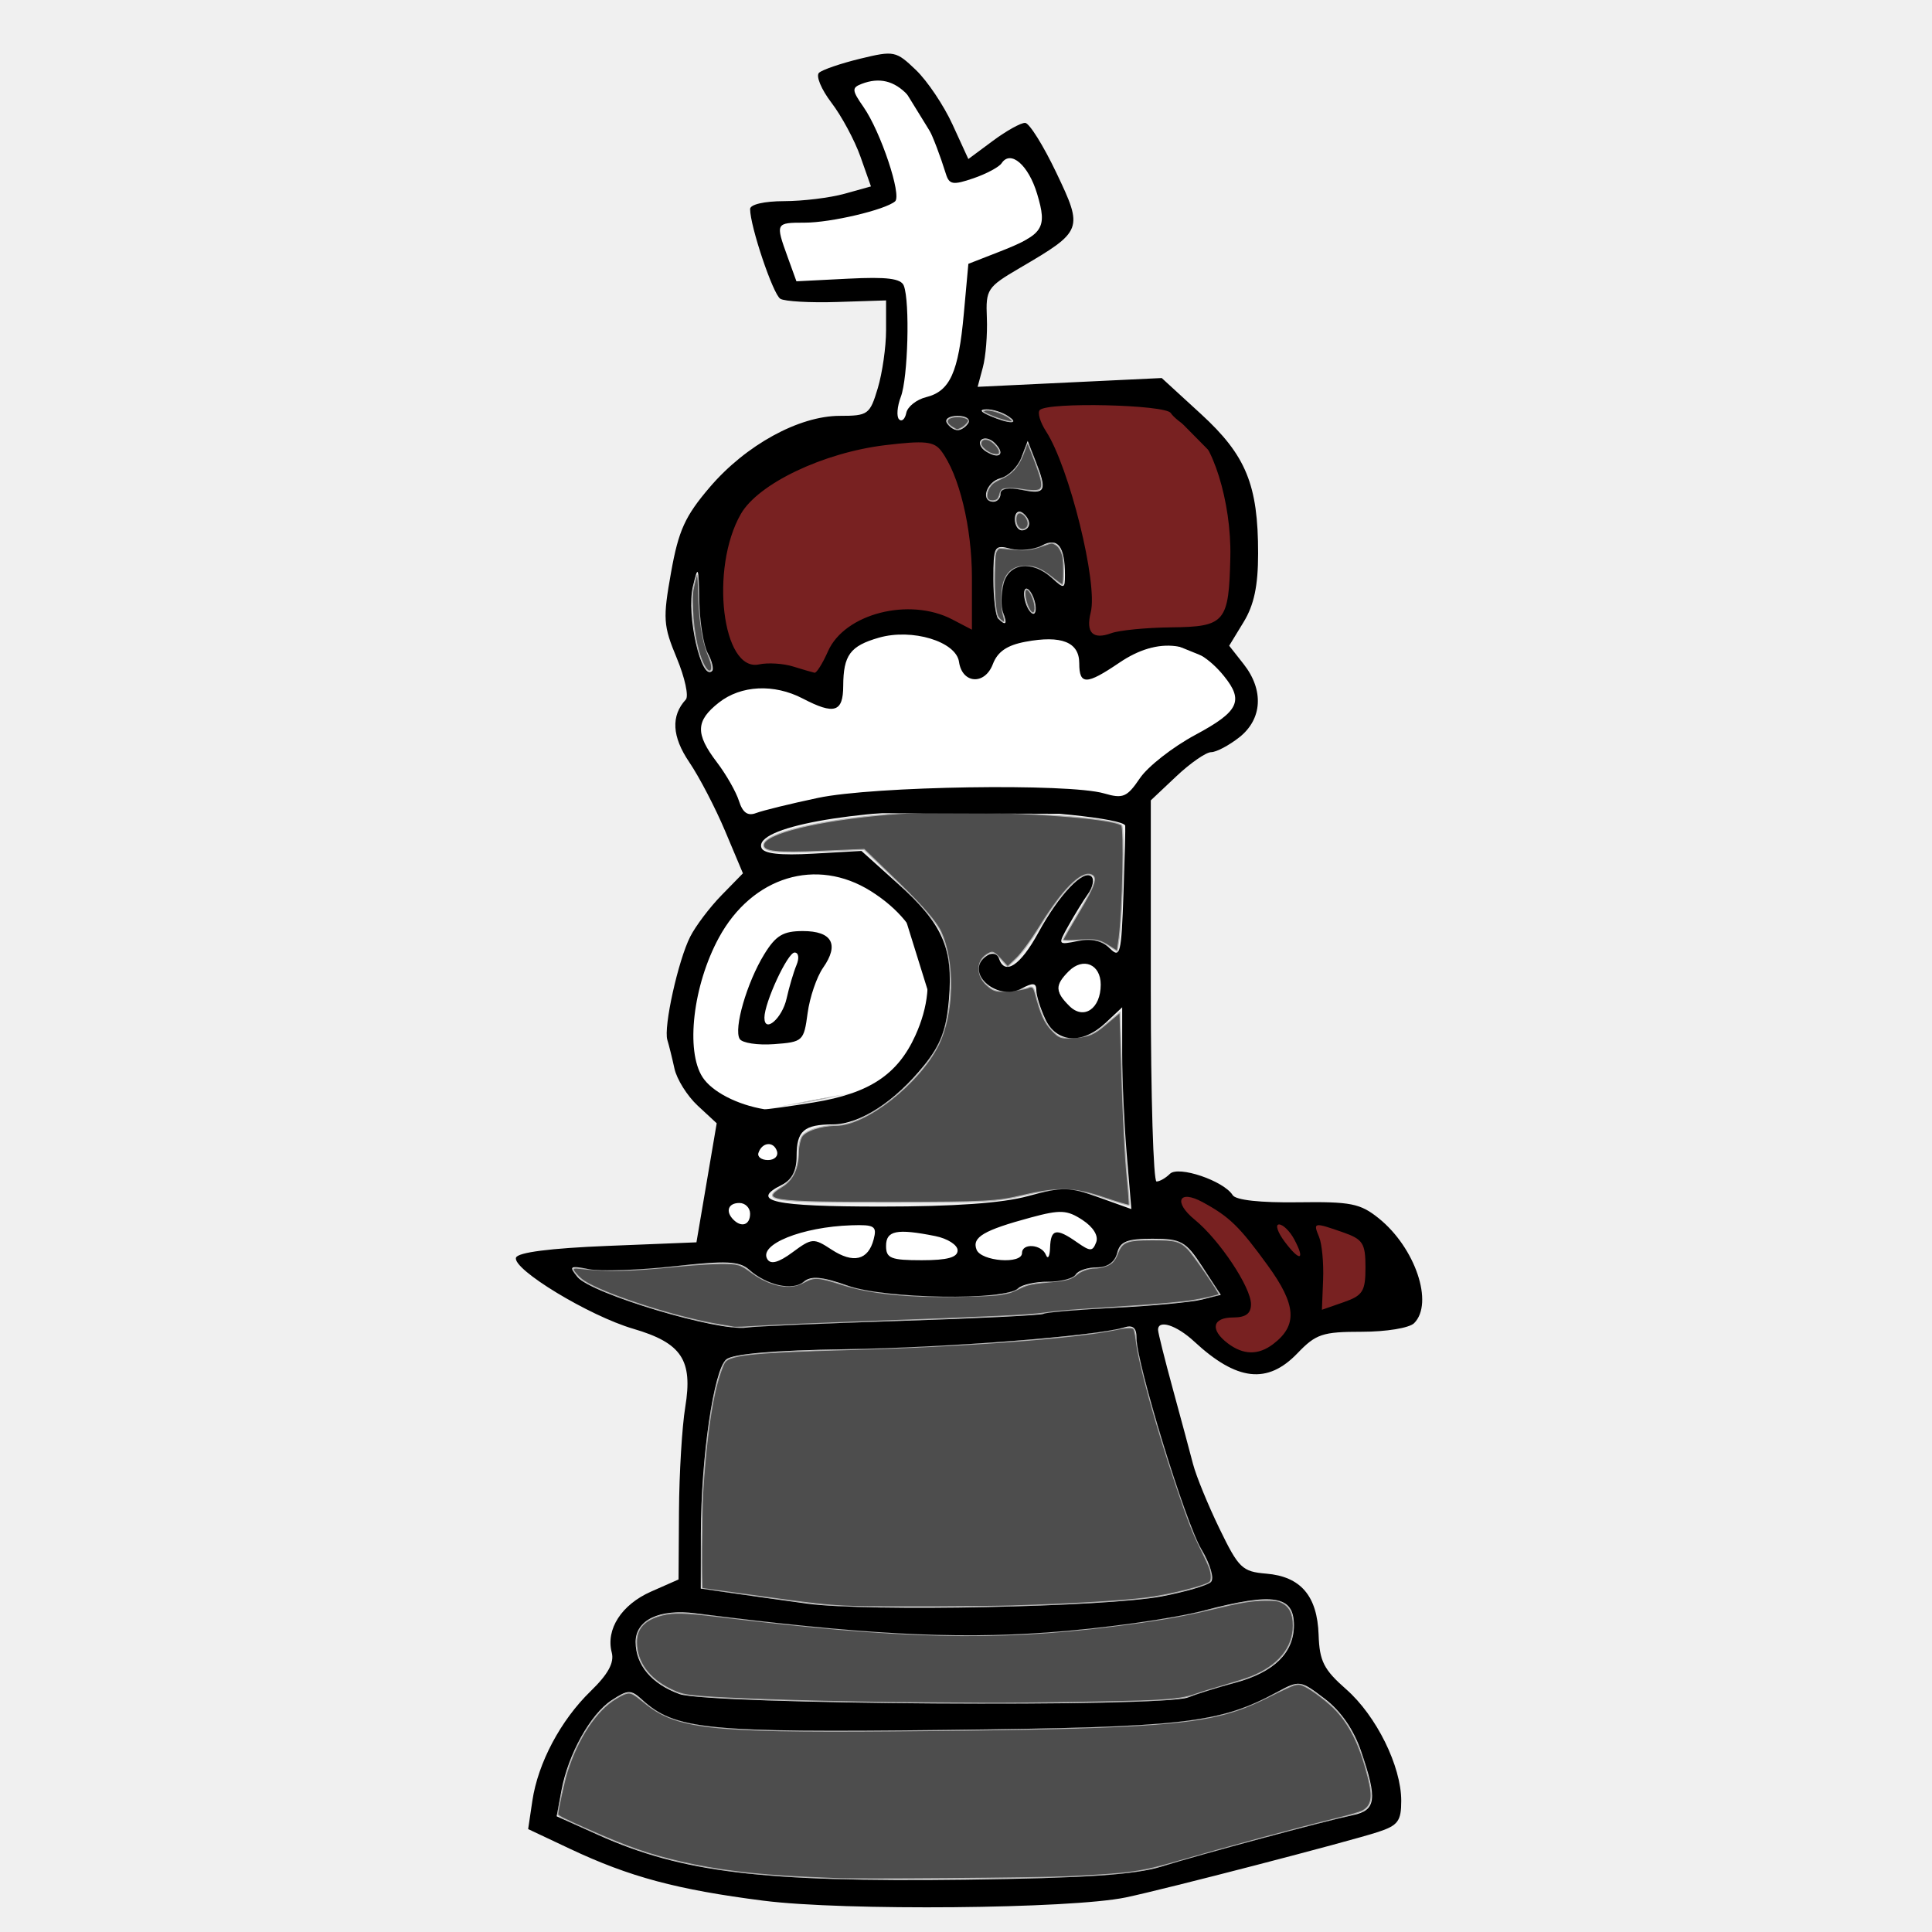
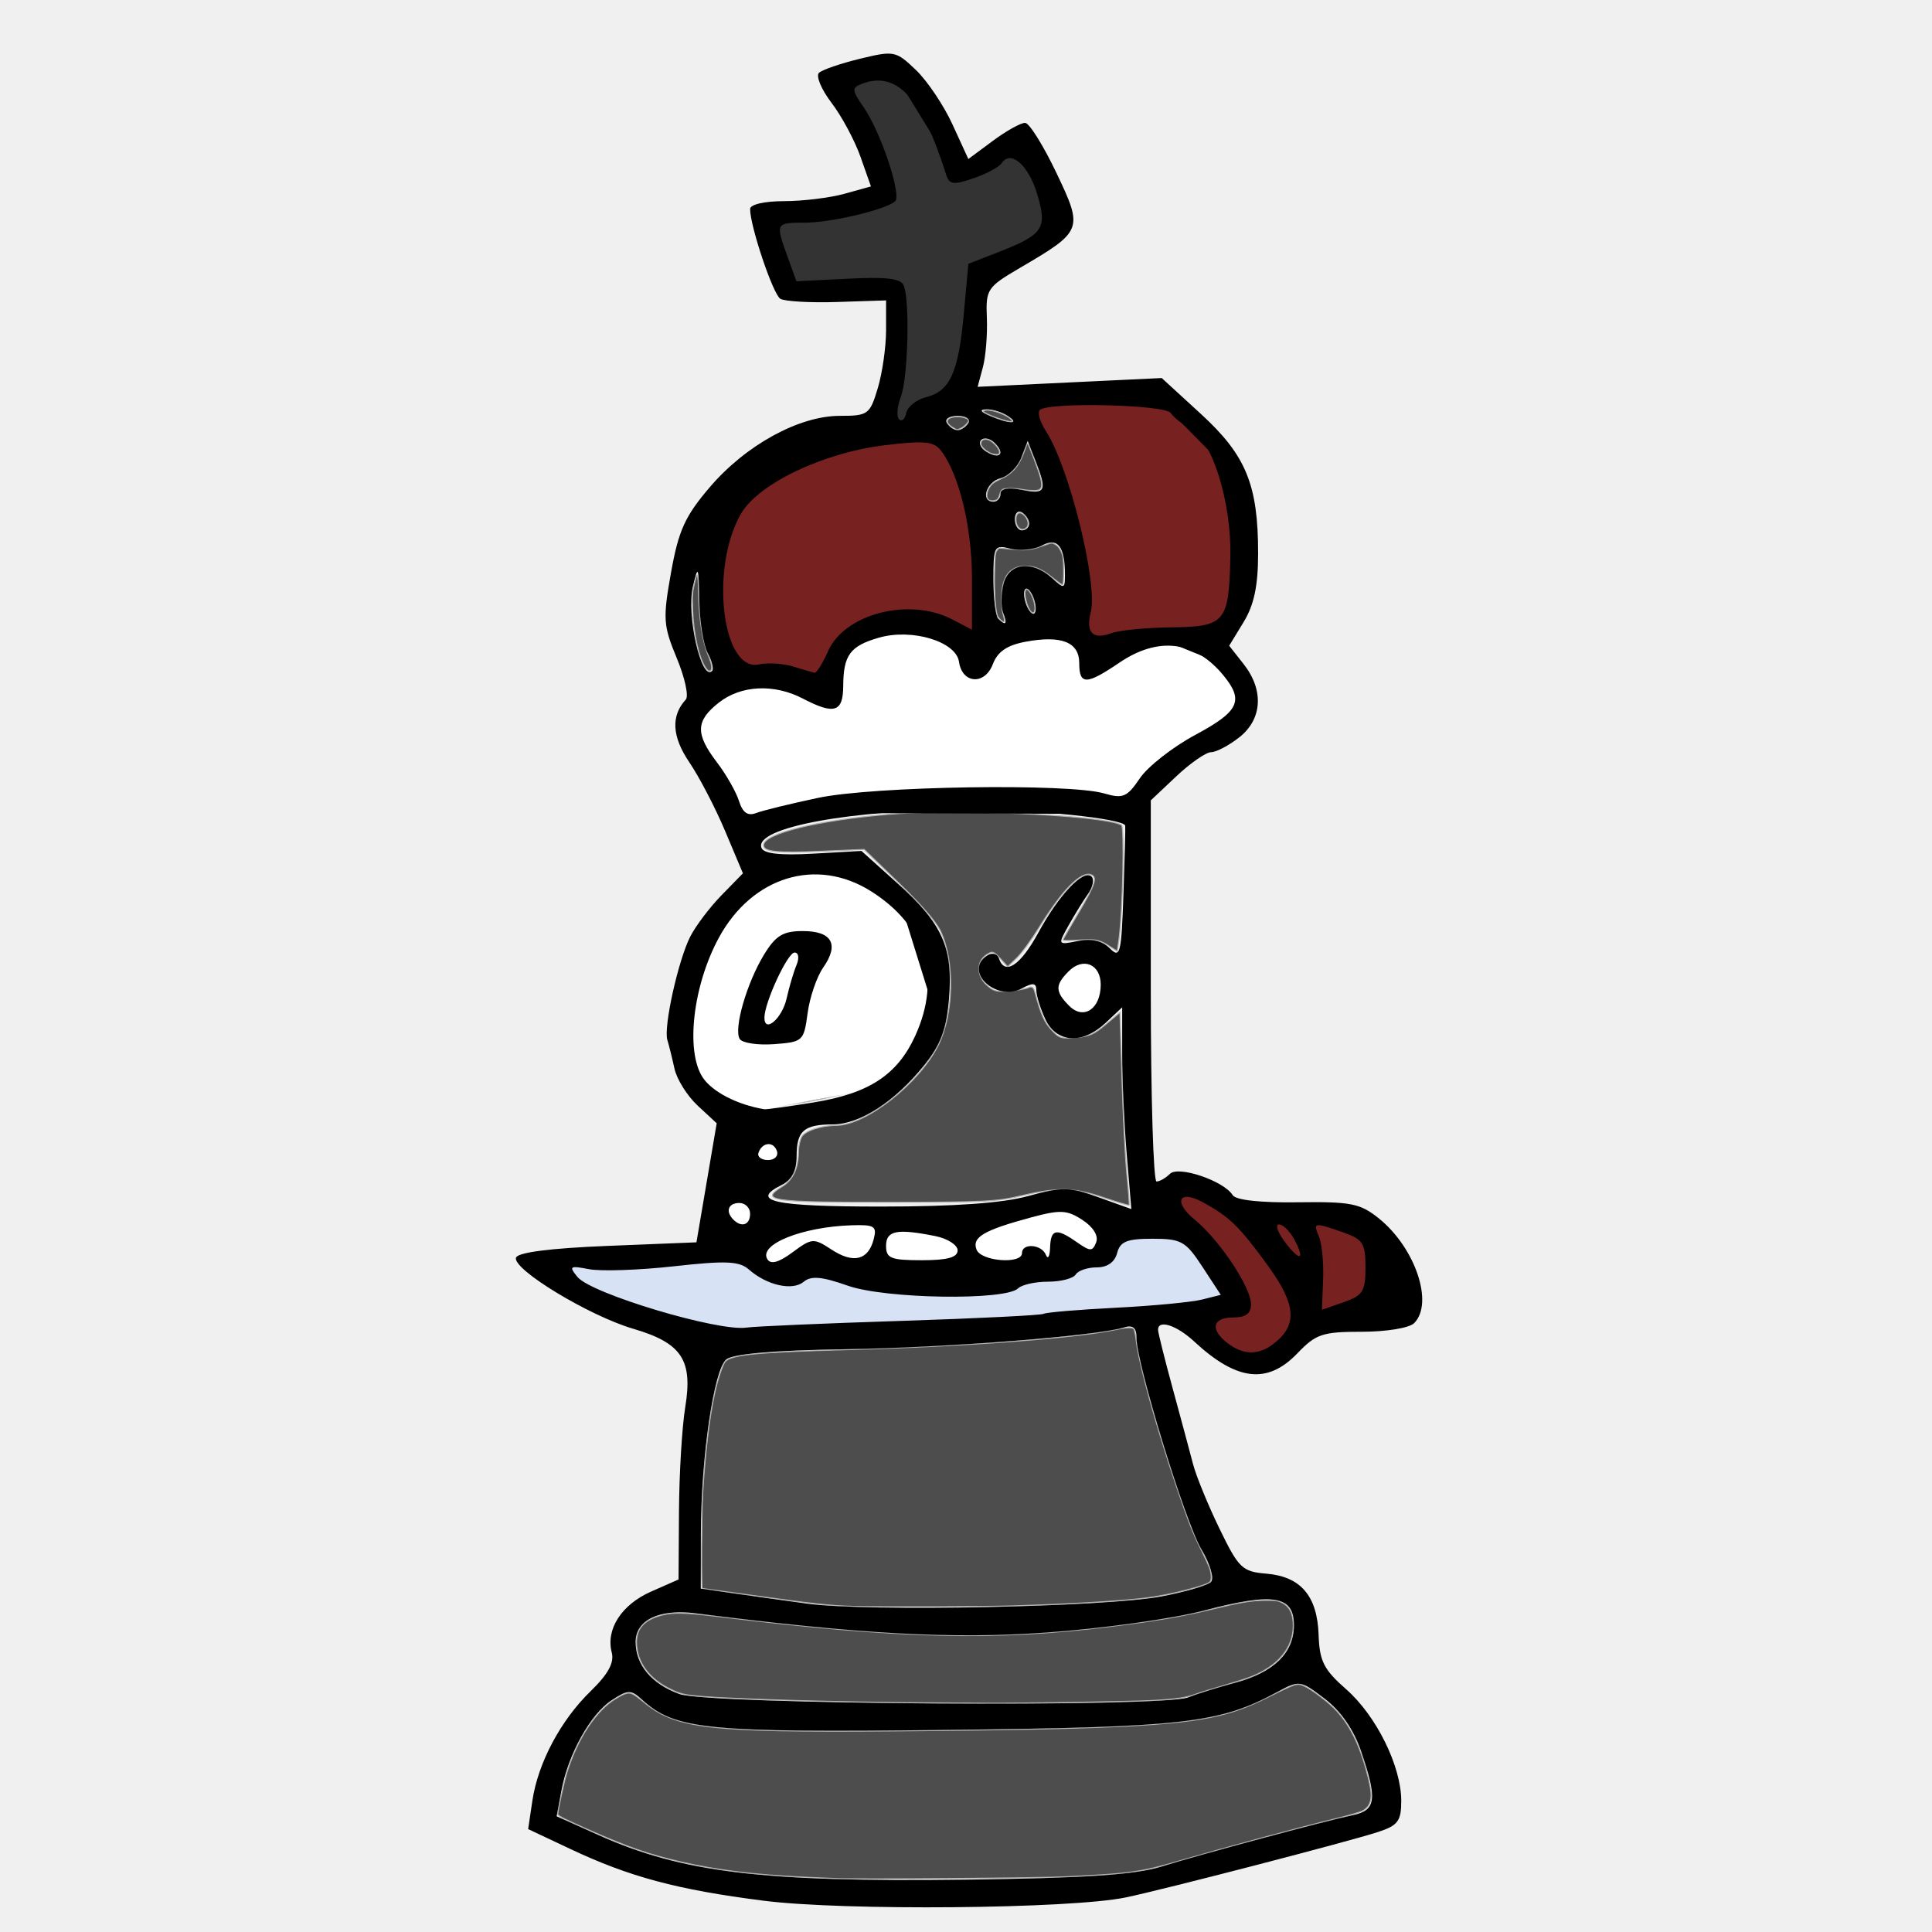
<svg xmlns="http://www.w3.org/2000/svg" id="svg2818" version="1.1" width="270" height="270">
  <defs id="defs2822">
    </defs>
  <path style="fill:#4d4d4d;fill-opacity:1;stroke:#b3b3b3;stroke-width:0.144;stroke-miterlimit:4;stroke-opacity:1;stroke-dasharray:none" d="m 122.735,11.586 c -0.217,0.003 -0.43,0.032 -0.656,0.062 -0.905,0.121 -1.803,0.365 -2,0.562 -0.208,0.208 0.541,2.185 1.812,4.688 2.154,4.24 3.846,9.743 3.375,10.969 -0.515,1.341 -9.284,3.524 -14.188,3.531 -0.884,0.001 -1.633,0.227 -1.75,0.531 -0.112,0.291 0.317,2.006 0.938,3.781 l 1.125,3.219 7.188,0 c 4.88,0 7.336,0.151 7.656,0.469 0.717,0.712 0.969,8.371 0.406,12.312 -0.271,1.897 -0.606,4.276 -0.719,5.281 l -0.188,1.812 0.844,-1.312 c 0.547,-0.858 1.633,-1.667 3.094,-2.312 1.906,-0.843 2.364,-1.273 3.031,-2.781 0.753,-1.703 1.688,-7.056 2.25,-13 0.234,-2.471 0.363,-2.807 1.281,-3.156 4.241,-1.612 7.364,-3.114 8.188,-3.938 0.848,-0.848 0.927,-1.212 0.719,-2.969 -0.258,-2.18 -2.075,-5.922 -3.219,-6.625 -0.521,-0.32 -0.885,-0.285 -1.406,0.094 -1.621,1.177 -5.197,2.65 -6.531,2.688 -1.352,0.038 -1.497,-0.083 -2.25,-2 -3.487,-8.879 -5.751,-11.956 -9,-11.906 z m 33.969,45.438 c -1.476,-0.019 -3.187,0.003 -4.812,0.031 -3.252,0.057 -6.195,0.194 -6.375,0.375 -0.135,0.135 0.477,1.782 1.375,3.656 3.171,6.617 5.719,16.933 5.719,23.281 0,2.059 0.101,3.882 0.25,4.031 0.354,0.354 0.571,0.324 2.875,-0.156 1.072,-0.223 4.416,-0.56 7.438,-0.75 3.377,-0.213 5.828,-0.565 6.375,-0.906 1.59,-0.993 1.918,-2.594 1.906,-9.094 -0.009,-5.101 -0.162,-6.602 -0.938,-9.312 -1.351,-4.722 -2.625,-6.83 -5.469,-8.938 -2.053,-1.522 -2.831,-1.842 -4.906,-2.062 -0.72,-0.076 -1.961,-0.137 -3.438,-0.156 z m -18.781,0.281 c -0.132,8.64e-4 -0.256,0.032 -0.344,0.062 -0.245,0.086 -0.234,0.108 0.125,0.344 0.218,0.143 1.015,0.486 1.781,0.75 0.766,0.264 1.559,0.468 1.75,0.469 l 0.344,0 -0.312,-0.344 c -0.576,-0.613 -2.421,-1.287 -3.344,-1.281 z m -4.312,0.938 c -1.45,0.105 -1.629,0.822 -0.406,1.531 0.63,0.365 0.49,0.333 1.062,0.094 0.446,-0.186 1.094,-0.829 1.094,-1.094 0,-0.308 -0.928,-0.591 -1.75,-0.531 z m 4,3.156 c -0.338,0.038 -0.531,0.276 -0.531,0.625 0,0.347 0.553,0.9 1.219,1.25 0.237,0.125 0.65,0.247 0.906,0.25 0.405,0.005 0.469,-0.061 0.469,-0.375 0,-0.526 -1.038,-1.603 -1.656,-1.719 -0.142,-0.027 -0.294,-0.044 -0.406,-0.031 z m 5.969,0.594 c -0.028,0.009 -0.074,0.048 -0.094,0.125 -0.051,0.201 -0.31,0.917 -0.594,1.594 -0.65,1.553 -1.542,2.545 -2.906,3.156 -0.519,0.233 -1.096,0.546 -1.281,0.719 -0.694,0.646 -1.012,1.721 -0.625,2.188 0.248,0.299 1.069,0.28 1.344,-0.031 0.122,-0.138 0.258,-0.462 0.312,-0.719 0.055,-0.257 0.229,-0.547 0.375,-0.625 0.343,-0.184 1.743,-0.185 2.719,0 0.42,0.08 1.105,0.146 1.531,0.156 1.666,0.038 1.645,-0.61 -0.219,-5.375 -0.353,-0.903 -0.479,-1.215 -0.562,-1.188 z m -15.531,0.188 c -0.831,0.028 -1.839,0.108 -2.844,0.188 -6.487,0.512 -14.207,3.271 -18.656,6.688 -3.686,2.83 -5.356,7.709 -5.031,14.812 0.151,3.303 0.382,4.554 1.125,6 1.289,2.509 1.832,2.814 5.094,2.875 1.563,0.029 3.286,0.192 3.844,0.375 1.884,0.617 2.527,0.271 4.031,-2.219 0.812,-1.344 2.191,-2.914 3.094,-3.531 3.855,-2.638 10.271,-3.062 14.438,-0.969 1.138,0.571 2.125,1.031 2.219,1.031 0.442,0 0.105,-10.745 -0.438,-13.844 -1.117,-6.387 -3.26,-11.106 -5.156,-11.375 -0.255,-0.036 -0.888,-0.06 -1.719,-0.031 z m 14.406,9.5 c -0.099,0.009 -0.175,0.05 -0.25,0.125 -0.328,0.328 -0.299,1.353 0.062,1.812 0.34,0.432 0.775,0.501 1.156,0.156 0.341,-0.309 0.354,-0.833 0,-1.406 -0.284,-0.46 -0.673,-0.715 -0.969,-0.688 z m 4.5,4.219 c -0.178,0.009 -0.399,0.09 -0.844,0.25 -2.172,0.78 -2.831,0.836 -5.75,0.5 -0.776,-0.089 -0.809,-0.075 -1.062,0.312 -0.23,0.351 -0.271,0.783 -0.312,3.219 -0.046,2.681 0.111,5.067 0.406,5.844 0.072,0.191 0.292,0.478 0.469,0.625 0.6,0.501 0.643,0.357 0.312,-0.875 -0.265,-0.986 -0.256,-2.973 0,-4.062 0.409,-1.737 1.485,-2.608 3.219,-2.594 1.234,0.01 2.197,0.411 3.75,1.656 0.668,0.536 1.261,0.966 1.344,0.938 0.096,-0.033 0.163,-0.747 0.156,-1.969 -0.009,-1.668 -0.064,-2.018 -0.344,-2.656 -0.224,-0.512 -0.48,-0.821 -0.812,-1 -0.233,-0.126 -0.353,-0.196 -0.531,-0.188 z m -49.531,4.469 c -0.067,-0.06 -0.16,0.249 -0.375,1.156 -0.301,1.272 -0.321,1.621 -0.25,3.719 0.112,3.291 0.857,6.62 1.781,8.031 0.225,0.344 0.441,0.529 0.594,0.5 0.431,-0.082 0.368,-0.845 -0.188,-2.188 -0.839,-2.028 -1.325,-5.292 -1.375,-9.25 -0.009,-0.75 -0.07,-1.576 -0.125,-1.812 -0.021,-0.092 -0.04,-0.136 -0.062,-0.156 z m 46.094,2 c -0.047,-0.01 -0.086,0.007 -0.125,0.031 -0.359,0.222 -0.022,2.031 0.531,2.875 0.526,0.802 0.893,0.194 0.625,-1 -0.214,-0.954 -0.704,-1.834 -1.031,-1.906 z m -17.688,6.75 c -1.316,0.025 -2.576,0.203 -3.562,0.531 -3.024,1.004 -3.777,2.024 -4.188,5.688 -0.19,1.697 -0.459,3.25 -0.594,3.469 -0.44,0.713 -2.115,0.421 -5.156,-0.906 -4.085,-1.783 -7.772,-1.859 -10.562,-0.219 -4.053,2.383 -4.402,4.219 -1.625,8.313 0.878,1.295 2.171,3.511 2.875,4.906 0.704,1.396 1.536,2.531 1.844,2.531 0.308,0 2.83,-0.558 5.594,-1.219 6.324,-1.511 11.064,-1.954 24.188,-2.281 9.565,-0.238 15.88,0.022 20.812,0.875 1.28,0.221 1.605,0.093 2.656,-1.094 2.653,-2.995 4.654,-4.621 8.938,-7.281 5.996,-3.723 6.422,-4.78 3.375,-8.25 -2.006,-2.285 -4.364,-3.494 -6.969,-3.562 -2.557,-0.067 -3.969,0.429 -7.438,2.594 -1.362,0.85 -3.061,1.644 -3.75,1.781 -1.196,0.239 -1.247,0.185 -1.5,-1.312 -0.462,-2.731 -0.652,-3.041 -2.125,-3.656 -1.016,-0.425 -2.038,-0.542 -3.5,-0.344 -3.456,0.469 -5.027,1.301 -6.188,3.281 -1.732,2.956 -3.672,2.859 -5.188,-0.281 -0.506,-1.048 -1.41,-2.098 -2.219,-2.562 -1.214,-0.697 -3.526,-1.042 -5.719,-1 z m 7.156,24.375 c -3.336,0.003 -6.432,0.109 -8.844,0.312 -9.92,0.836 -17.438,2.688 -17.438,4.312 0,0.928 1.86,1.115 8.125,0.844 l 5.938,-0.25 4.906,4.75 c 3.283,3.196 5.18,5.404 5.781,6.688 1.996,4.261 1.844,11.567 -0.344,15.938 -2.676,5.346 -10.104,11.169 -14.25,11.188 -2.153,0.009 -4.384,0.767 -4.844,1.625 -0.226,0.422 -0.438,1.362 -0.438,2.125 0,2.221 -0.757,3.859 -2.25,4.781 -3.236,2 -1.757,2.239 15.25,2.219 13.399,-0.016 14.682,-0.104 18.25,-0.938 5.099,-1.191 7.255,-1.127 11.406,0.281 1.888,0.64 3.5,1.114 3.562,1.062 0.063,-0.052 -0.081,-1.993 -0.312,-4.312 -0.231,-2.319 -0.542,-8.342 -0.688,-13.406 l -0.281,-9.219 -1.969,1.656 c -1.662,1.401 -2.317,1.689 -4.188,1.844 -2.058,0.171 -2.313,0.105 -3.375,-1.031 -1.025,-1.097 -1.501,-2.152 -2.344,-5.281 -0.188,-0.698 -0.408,-0.883 -0.906,-0.656 -0.371,0.169 -1.598,0.38 -2.719,0.469 -1.753,0.138 -2.181,0.029 -3.156,-0.875 -1.387,-1.285 -1.396,-3.266 0,-4.188 0.827,-0.546 0.979,-0.503 1.938,0.531 l 1.031,1.125 1.25,-1.188 c 0.683,-0.652 2.092,-2.575 3.125,-4.25 3.255,-5.276 5.856,-7.92 7.281,-7.406 0.91,0.328 0.55,1.448 -1.719,5.25 -1.228,2.058 -2.219,3.788 -2.219,3.875 0,0.087 1.079,0.096 2.406,0 1.955,-0.141 2.681,-0.012 3.812,0.688 l 1.375,0.875 0.25,-1.75 c 0.519,-3.811 0.774,-15.609 0.344,-15.875 -1.65,-1.02 -13.742,-1.823 -23.75,-1.812 z m -19.344,9.062 c -5.418,0.17 -10.549,3.763 -13.594,10.094 -2.496,5.19 -3.554,12.547 -2.312,16.188 0.704,2.064 3.366,4.243 6.344,5.188 1.348,0.427 2.483,0.769 2.531,0.781 0.048,0.013 2.091,-0.249 4.562,-0.594 11.03,-1.538 15.587,-4.96 17.719,-13.281 1.641,-6.407 -1.319,-12.59 -7.875,-16.438 -2.402,-1.41 -4.912,-2.015 -7.375,-1.938 z m -1.469,7.438 c 1.444,-0.036 2.834,0.24 3.469,0.875 1.098,1.098 1.033,1.612 -0.594,5 -0.771,1.605 -1.664,4.298 -2,5.969 -0.654,3.257 -1.276,4.062 -3.125,4.062 -0.609,0 -1.359,0.05 -1.656,0.125 -0.596,0.149 -2.855,-0.027 -4.281,-0.344 -0.755,-0.168 -0.906,-0.48 -0.906,-1.781 0,-3.539 3.088,-10.919 5.375,-12.844 0.798,-0.671 2.275,-1.026 3.719,-1.062 z m -1.094,3.25 c -0.418,0.102 -1.201,1.246 -2.125,3.125 -1.465,2.978 -2.179,5.35 -1.938,6.312 0.141,0.562 0.615,0.478 1.312,-0.25 0.812,-0.847 1.251,-1.843 1.844,-4.062 0.274,-1.026 0.671,-2.345 0.875,-2.938 0.429,-1.242 0.48,-1.966 0.188,-2.156 -0.044,-0.029 -0.097,-0.046 -0.156,-0.031 z m 40.469,1.781 c -0.932,0.046 -2.023,0.738 -2.75,1.969 -0.735,1.244 -0.659,1.63 0.688,3.125 2.141,2.378 4.903,-0.43 3.781,-3.844 -0.238,-0.725 -0.74,-1.125 -1.344,-1.219 -0.126,-0.019 -0.242,-0.038 -0.375,-0.031 z m -43.844,25.219 c -0.525,-0.033 -1.406,0.612 -1.406,1.125 0,0.196 0.473,0.375 1.031,0.375 1.031,0 1.415,-0.93 0.594,-1.438 -0.057,-0.035 -0.144,-0.058 -0.219,-0.062 z m 58.25,7.125 c -0.125,0.006 -0.258,0.018 -0.375,0.062 -0.862,0.328 -0.288,1.337 2,3.5 2.264,2.14 4.275,4.735 5.875,7.562 1.43,2.526 1.776,4.163 1,5.031 -0.371,0.415 -0.531,0.48 -1.969,0.656 -1.57,0.192 -2.088,0.402 -2.375,0.938 -0.53,0.991 1.853,3.235 3.875,3.656 1.621,0.338 2.957,-0.153 4.688,-1.719 2.088,-1.889 2.084,-4.249 -0.031,-7.812 -1.118,-1.884 -4.585,-6.437 -5.938,-7.781 -1.351,-1.343 -3.318,-2.708 -4.938,-3.469 -0.973,-0.457 -1.438,-0.643 -1.812,-0.625 z m -62.719,0.781 c -0.362,8.6e-4 -0.456,0.043 -0.75,0.188 -0.262,0.129 -0.369,0.205 -0.469,0.375 -0.275,0.47 -0.13,1.019 0.438,1.625 0.316,0.338 0.533,0.513 0.875,0.656 0.286,0.12 0.577,0.104 0.844,-0.031 0.383,-0.193 0.625,-0.663 0.625,-1.281 0,-0.628 -0.346,-1.153 -0.906,-1.406 -0.198,-0.089 -0.335,-0.126 -0.656,-0.125 z m 45.125,1.344 c -1.259,-0.064 -2.95,0.328 -6.062,1.25 -3.78,1.119 -5.235,1.824 -5.688,2.75 -0.233,0.477 -0.222,0.574 -0.031,1.031 0.25,0.598 0.975,1.046 2.281,1.344 1.058,0.241 2.778,0.153 3.375,-0.156 0.257,-0.133 0.472,-0.386 0.531,-0.625 0.14,-0.559 0.463,-0.868 1,-0.969 0.904,-0.17 2.018,0.351 2.469,1.156 0.237,0.423 0.33,0.215 0.469,-1.125 0.141,-1.367 0.277,-1.766 0.719,-1.906 0.565,-0.179 1.231,0.082 2.938,1.156 0.94,0.592 1.825,1.094 1.969,1.094 0.338,0 0.844,-0.82 0.844,-1.375 0,-0.906 -1.182,-2.191 -2.781,-3.031 -0.66,-0.347 -1.276,-0.555 -2.031,-0.594 z m 30.312,1.719 c -0.068,0.014 -0.094,0.059 -0.094,0.156 0,0.606 1.153,2.413 2.219,3.469 0.663,0.657 0.708,0.702 0.75,0.406 0.072,-0.506 -0.906,-2.397 -1.656,-3.188 -0.54,-0.569 -1.014,-0.885 -1.219,-0.844 z m -58.406,0.031 c -0.386,-0.007 -0.844,0.007 -1.375,0.031 -0.66,0.03 -1.547,0.084 -1.969,0.125 -3.595,0.346 -6.904,1.286 -8.656,2.469 -0.417,0.281 -0.911,0.797 -1.031,1.062 -0.231,0.509 -0.071,1.111 0.406,1.375 0.056,0.031 0.201,0.031 0.312,0.031 0.708,0.001 1.326,-0.307 3.625,-1.938 0.709,-0.503 1.409,-0.865 1.812,-0.938 0.627,-0.112 1.254,0.129 2.719,1.062 1.314,0.838 2.226,1.201 3.094,1.25 0.835,0.048 1.426,-0.166 1.969,-0.75 0.686,-0.738 1.287,-2.698 1,-3.25 -0.182,-0.35 -0.748,-0.511 -1.906,-0.531 z m 64.125,0.094 c -0.433,0 -0.463,0.086 -0.031,1.438 0.497,1.556 0.71,3.934 0.594,7.312 l -0.125,2.844 1.938,-0.688 c 2.3,-0.811 2.969,-1.143 3.406,-1.781 0.451,-0.658 0.656,-2.153 0.562,-4.094 -0.087,-1.8 -0.361,-2.613 -1.062,-3.125 -0.775,-0.566 -4.498,-1.906 -5.281,-1.906 z m -58.062,0.844 c -1.373,-0.004 -1.975,0.244 -2.312,0.969 -0.106,0.228 -0.107,0.376 -0.125,0.812 -0.028,0.673 0.034,1.06 0.25,1.344 0.358,0.469 0.971,0.653 2.5,0.75 1.027,0.065 4.098,-0.002 4.844,-0.094 1.148,-0.141 1.803,-0.347 2.094,-0.688 0.347,-0.405 0.292,-0.742 -0.219,-1.25 -0.473,-0.47 -1.138,-0.826 -2.062,-1.094 -0.721,-0.209 -2.19,-0.472 -4.062,-0.719 -0.112,-0.015 -0.516,-0.03 -0.906,-0.031 z m 34.656,1.094 c -3.536,0.003 -4.188,0.268 -4.812,1.938 -0.197,0.528 -0.492,0.996 -0.781,1.25 -0.479,0.42 -1.529,0.75 -2.438,0.75 -0.754,0 -1.904,0.403 -2.406,0.844 -0.72,0.632 -1.474,0.879 -3.188,1.031 -3.037,0.27 -3.703,0.397 -4.75,0.906 -1.284,0.624 -1.348,0.659 -2.719,0.906 -0.76,0.137 -2.723,0.227 -5.812,0.281 -7.214,0.127 -12.425,-0.403 -16.375,-1.656 -3.322,-1.054 -3.875,-1.104 -5.25,-0.375 -0.672,0.356 -1.247,0.542 -1.812,0.594 -1.676,0.152 -3.754,-0.532 -5.562,-1.875 -1.619,-1.203 -1.907,-1.293 -4.375,-1.281 -1.192,0.006 -3.864,0.165 -5.969,0.375 -7.083,0.708 -9.684,0.754 -13.875,0.281 -0.976,-0.11 -0.981,0.126 -0.062,1.094 0.505,0.532 1.071,0.899 2.188,1.438 4.138,1.995 12.671,4.58 17.719,5.375 0.789,0.124 1.584,0.277 1.781,0.312 0.371,0.067 1.109,0.019 5.25,-0.219 1.342,-0.077 6.002,-0.277 10.344,-0.438 21.674,-0.802 25.763,-0.992 28.125,-1.344 1.538,-0.229 3.048,-0.359 10.125,-0.812 5.406,-0.347 8.779,-0.642 10.531,-0.938 1.38,-0.233 3.373,-0.686 3.5,-0.812 0.148,-0.148 -3.616,-5.633 -4.375,-6.375 -1.128,-1.103 -1.756,-1.253 -5,-1.25 z m -3.25,12.281 c -0.392,0.013 -0.967,0.084 -1.75,0.25 -5.671,1.201 -20.996,2.351 -37.625,2.812 -12.743,0.353 -16.206,0.697 -17.031,1.688 -0.332,0.398 -1.014,2.444 -1.406,4.188 -0.775,3.445 -1.372,8.44 -1.719,14.156 -0.157,2.582 -0.208,13.344 -0.062,13.344 0.05,0 3.525,0.474 7.719,1.062 7.287,1.023 10.175,1.353 13.344,1.438 3.98,0.106 18.344,0.059 22.188,-0.062 8.391,-0.266 14.988,-0.655 18.656,-1.094 3.235,-0.387 8.609,-1.734 9.062,-2.281 0.235,-0.283 0.211,-1.13 -0.062,-1.906 -0.117,-0.331 -0.666,-1.534 -1.219,-2.656 -1.167,-2.371 -1.737,-3.81 -3.469,-8.938 -2.832,-8.385 -5.221,-17.049 -5.594,-20.344 -0.079,-0.699 -0.221,-1.359 -0.312,-1.469 -0.113,-0.136 -0.326,-0.2 -0.719,-0.188 z m 19.031,38.094 c -1.912,0.015 -3.419,0.275 -7.594,1.281 -4.021,0.969 -7.682,1.583 -13.781,2.344 -16.422,2.048 -29.562,1.727 -54.844,-1.344 -4.823,-0.586 -6.431,-0.628 -8.031,-0.219 -2.463,0.63 -3.584,1.852 -3.562,3.844 0.029,2.723 1.721,5.039 4.719,6.5 1.366,0.666 1.934,0.81 4.094,1 4.588,0.404 19.774,0.842 31.062,0.906 2.763,0.016 6.574,0.046 8.469,0.062 4.889,0.042 20.445,-0.199 23.688,-0.375 3.478,-0.188 4.762,-0.389 6.188,-0.906 0.632,-0.229 2.353,-0.754 3.844,-1.188 1.491,-0.433 3.211,-0.979 3.812,-1.219 3.819,-1.521 5.906,-4.046 5.906,-7.156 0,-1.675 -0.501,-2.676 -1.594,-3.219 -0.567,-0.281 -0.864,-0.325 -2.375,-0.312 z m 4.531,11.75 c -0.106,0.014 -0.229,0.026 -0.375,0.062 -0.356,0.09 -1.86,0.789 -3.344,1.531 -2.888,1.445 -4.667,2.123 -7.094,2.719 -5.993,1.472 -16.103,1.961 -45.875,2.188 -25.593,0.194 -30.158,-0.334 -34.594,-4 -0.582,-0.481 -1.261,-0.987 -1.531,-1.125 -0.616,-0.314 -1.025,-0.227 -2.406,0.594 -2.759,1.639 -5.356,5.563 -6.844,10.312 -0.402,1.284 -1.281,5.305 -1.281,5.875 0,0.204 0.898,0.658 4.062,2.062 5.715,2.536 8.667,3.562 13.156,4.594 4.975,1.144 10.309,1.814 17.312,2.125 1.895,0.084 3.808,0.159 4.281,0.188 2.47,0.147 28.332,-0.05 32.375,-0.25 8.962,-0.444 10.235,-0.623 15.938,-2.281 6.356,-1.848 16.198,-4.512 22.031,-5.938 1.5,-0.367 2.969,-0.8 3.281,-0.969 1.291,-0.698 1.517,-1.846 0.875,-4.469 -1.081,-4.414 -2.405,-7.252 -4.469,-9.531 -0.979,-1.081 -3.376,-2.934 -4.469,-3.438 -0.514,-0.237 -0.713,-0.292 -1.031,-0.25 z" id="path2869" />
  <path style="fill:#ffffff;stroke:#000000;stroke-width:1px;stroke-linecap:butt;stroke-linejoin:miter;stroke-opacity:1" d="m 103.922,116.701 c -0.287,-0.718 -7.751,-14.497 -7.751,-14.497 0,0 5.024,-7.32 5.598,-7.32 0.574,0 13.206,1.722 13.923,1.005 0.718,-0.718 2.584,-6.316 2.584,-6.316 l 10.191,-2.584 9.186,3.732 10.478,-3.445 c 0,0 5.167,4.593 5.742,4.45 0.574,-0.144 9.617,-2.44 9.617,-2.44 l 8.469,3.445 2.44,6.603 -8.899,6.316 c 0,0 -7.033,7.608 -7.608,7.608 -0.574,0 -44.066,-0.144 -44.066,-0.144" id="path2813" />
  <path style="fill:#ffffff;stroke:#000000;stroke-width:1px;stroke-linecap:butt;stroke-linejoin:miter;stroke-opacity:1" d="m 146.696,135.648 c -0.144,0.574 2.153,7.177 2.153,7.177 l 4.593,-1.005 c 0,0 2.727,-4.88 2.584,-5.454 -0.144,-0.574 -3.876,-3.014 -3.876,-3.014" id="path2815" />
  <path style="fill:#ffffff;stroke:#000000;stroke-width:1px;stroke-linecap:butt;stroke-linejoin:miter;stroke-opacity:1" d="m 102.343,155.887 -6.459,-5.742 0.431,-13.206 7.32,-12.775 11.914,-3.732 10.909,6.029 4.737,15.215 -5.454,9.761" id="path2817" />
  <path style="fill:#ffffff;stroke:#000000;stroke-width:1px;stroke-linecap:butt;stroke-linejoin:miter;stroke-opacity:1" d="m 110.237,157.61 -0.718,6.172 -3.876,1.866 0.861,5.024 -3.588,3.158 c 0,0 -2.871,-2.153 -2.871,-3.014 0,-0.861 3.732,-13.636 3.732,-13.636" id="path2819" />
  <path style="fill:#ffffff;stroke:#000000;stroke-width:1px;stroke-linecap:butt;stroke-linejoin:miter;stroke-opacity:1" d="m 114.543,169.523 -7.32,2.01 -1.579,5.311 5.454,1.005 3.014,-1.005 17.512,2.44 c 0,0 19.521,-3.301 20.382,-3.301 0.861,0 4.019,-3.876 4.019,-3.876 l -7.32,-4.45 -17.942,3.876" id="path2821" />
  <path style="fill:#782121;stroke:#000000;stroke-width:1px;stroke-linecap:butt;stroke-linejoin:miter;stroke-opacity:1;fill-opacity:1" d="m 165.499,165.504 -2.44,3.445 9.474,12.775 -4.019,3.301 3.732,5.167 5.742,0 c 0,0 4.593,-4.593 5.311,-5.024 0.718,-0.431 11.77,-2.153 11.914,-2.727 0.144,-0.574 -5.024,-11.627 -5.024,-11.627 l -16.507,-1.579 -8.182,-3.732 z" id="path2823" />
+   <path style="fill:#d7e3f4;stroke:#000000;stroke-width:1px;stroke-linecap:butt;stroke-linejoin:miter;stroke-opacity:1" d="m 78.372,175.839 24.258,-1.148 c 0,0 5.742,3.732 6.316,3.732 0.574,0 3.588,-1.435 3.588,-1.435 0,0 10.478,2.153 11.052,2.297 0.574,0.144 26.555,-2.727 27.272,-2.727 0.718,0 5.742,-4.163 5.742,-4.163 l 8.469,-0.718 7.751,10.191 -14.067,2.871 -58.851,3.301 -20.813,-8.325" id="path2835" />
  <path style="fill:#782121;stroke:#000000;stroke-width:1px;stroke-linecap:butt;stroke-linejoin:miter;stroke-opacity:1;fill-opacity:1" d="m 115.261,96.462 c -0.861,-0.287 -7.32,-2.01 -7.895,-2.01 -0.574,0 -5.024,0.574 -5.024,0.574 0,0 -3.445,-8.612 -3.301,-9.186 0.144,-0.574 1.292,-16.22 1.292,-16.22 0,0 19.091,-9.186 19.808,-9.474 0.718,-0.287 10.191,0.431 10.765,0.718 0.574,0.287 5.598,10.191 5.598,10.191 l 0.574,20.526 -8.469,-3.876 -6.172,-0.144 -6.029,4.45" id="path3597" />
  <path style="fill:#782121;stroke:#000000;stroke-width:1px;stroke-linecap:butt;stroke-linejoin:miter;stroke-opacity:1;fill-opacity:1" d="m 142.39,56.272 c 0.287,0.718 6.316,13.493 6.316,13.493 l 2.01,15.502 0.861,4.593 2.871,1.292 6.172,-1.866 c 0,0 9.33,0.287 9.761,-0.287 0.431,-0.574 3.876,-8.325 3.732,-9.043 -0.144,-0.718 -1.579,-14.067 -1.579,-14.067 L 161.05,54.262" id="path3599" />
-   <path style="fill:#ffffff;stroke:#000000;stroke-width:1px;stroke-linecap:butt;stroke-linejoin:miter;stroke-opacity:1" d="m 125.309,40.913 -1.866,18.516 4.737,0.144 6.746,-5.454 2.01,-15.933 10.765,-6.746 -4.593,-11.77 -9.186,4.163 -8.756,-14.21 -8.756,1.866 7.177,15.502 -16.65,3.158 c 0,0 3.014,10.765 3.732,10.765 0.718,0 11.914,-0.574 11.914,-0.574" id="path3601" />
+   <path style="fill:#333333;stroke:#000000;stroke-width:1px;stroke-linecap:butt;stroke-linejoin:miter;stroke-opacity:1" d="m 125.309,40.913 -1.866,18.516 4.737,0.144 6.746,-5.454 2.01,-15.933 10.765,-6.746 -4.593,-11.77 -9.186,4.163 -8.756,-14.21 -8.756,1.866 7.177,15.502 -16.65,3.158 c 0,0 3.014,10.765 3.732,10.765 0.718,0 11.914,-0.574 11.914,-0.574" id="path3601" />
  <path style="fill:#000000" d="m 106.695,265.626 c -12.112,-1.551 -18.706,-3.32 -27.052,-7.257 l -5.833,-2.751 0.586,-3.94 c 0.791,-5.314 3.95,-11.258 8.154,-15.341 2.439,-2.369 3.315,-3.974 2.943,-5.396 -0.852,-3.257 1.366,-6.691 5.496,-8.514 l 3.84,-1.694 0.06,-9.558 c 0.033,-5.257 0.427,-11.796 0.876,-14.533 1.08,-6.587 -0.496,-8.961 -7.27,-10.945 -6.171,-1.807 -16.916,-8.325 -16.382,-9.937 0.244,-0.738 4.774,-1.32 12.798,-1.643 l 12.419,-0.5 1.415,-8.319 1.415,-8.319 -2.654,-2.461 c -1.46,-1.353 -2.922,-3.685 -3.249,-5.181 -0.327,-1.496 -0.774,-3.298 -0.994,-4.005 -0.555,-1.79 1.521,-11.151 3.204,-14.448 0.767,-1.503 2.737,-4.105 4.377,-5.783 l 2.982,-3.051 -2.483,-5.899 c -1.366,-3.244 -3.622,-7.578 -5.014,-9.63 -2.427,-3.576 -2.588,-6.488 -0.486,-8.757 0.434,-0.469 -0.135,-3.076 -1.264,-5.795 -1.893,-4.554 -1.955,-5.497 -0.797,-11.98 1.048,-5.864 1.948,-7.846 5.402,-11.892 5.035,-5.898 12.472,-9.981 18.183,-9.981 3.946,0 4.201,-0.186 5.304,-3.866 0.637,-2.126 1.158,-5.757 1.158,-8.067 l 0,-4.201 -6.845,0.222 c -3.765,0.122 -7.335,-0.081 -7.934,-0.451 -1.022,-0.631 -4.221,-10.136 -4.221,-12.54 0,-0.64 1.976,-1.098 4.75,-1.102 2.612,-0.003 6.413,-0.467 8.444,-1.032 l 3.694,-1.026 -1.464,-4.15 c -0.805,-2.282 -2.632,-5.681 -4.06,-7.553 -1.428,-1.872 -2.206,-3.754 -1.73,-4.183 0.476,-0.429 3.067,-1.313 5.758,-1.966 4.724,-1.145 4.992,-1.091 7.783,1.583 1.59,1.523 3.888,4.945 5.107,7.605 l 2.217,4.835 3.444,-2.554 c 1.894,-1.405 3.919,-2.529 4.5,-2.498 0.581,0.031 2.537,3.162 4.348,6.958 3.796,7.959 3.722,8.15 -5.105,13.323 -4.561,2.673 -4.765,2.982 -4.6,6.98 0.095,2.301 -0.157,5.408 -0.559,6.905 l -0.731,2.722 12.864,-0.615 12.864,-0.615 5.487,5.03 c 6.3,5.775 7.989,9.899 7.983,19.49 -0.003,4.521 -0.566,7.188 -2.023,9.578 l -2.02,3.313 2.023,2.572 c 2.855,3.629 2.611,7.695 -0.612,10.23 -1.449,1.14 -3.217,2.073 -3.929,2.073 -0.712,0 -2.901,1.516 -4.865,3.368 l -3.571,3.368 0,26.632 c 0,14.648 0.36,26.632 0.8,26.632 0.44,0 1.281,-0.481 1.868,-1.068 1.181,-1.181 7.538,0.976 8.776,2.978 0.427,0.691 3.872,1.069 9.085,0.996 7.425,-0.104 8.736,0.155 11.326,2.238 5.11,4.111 7.728,11.873 4.944,14.656 -0.672,0.672 -3.892,1.2 -7.313,1.2 -5.487,0 -6.407,0.307 -8.987,3 -4.192,4.375 -8.471,3.89 -14.433,-1.638 -2.476,-2.296 -5.085,-3.129 -5.05,-1.612 0.009,0.412 0.938,4.125 2.064,8.25 1.126,4.125 2.397,8.85 2.825,10.5 0.428,1.65 2.087,5.7 3.686,9 2.69,5.549 3.182,6.023 6.552,6.304 4.807,0.401 7.125,3.113 7.309,8.548 0.124,3.683 0.72,4.86 3.846,7.605 4.221,3.706 7.702,10.753 7.702,15.593 0,2.833 -0.456,3.445 -3.25,4.36 -4.04,1.324 -29.829,8.013 -35.25,9.143 -7.685,1.602 -39.447,1.887 -50.634,0.455 z m 55.634,-4.771 c 5.698,-1.761 22.631,-6.312 26.75,-7.189 3.229,-0.688 3.425,-2.209 1.146,-8.898 -1.041,-3.054 -2.825,-5.638 -5.084,-7.361 -3.413,-2.603 -3.541,-2.621 -6.653,-0.946 -8.131,4.379 -12.826,4.917 -46.27,5.299 -33.651,0.385 -37.851,-0.035 -42.506,-4.248 -1.552,-1.404 -1.955,-1.395 -4.237,0.101 -2.961,1.94 -6.065,7.522 -7.012,12.61 l -0.671,3.605 5.824,2.614 c 11.665,5.235 22.866,6.6 51.212,6.242 16.808,-0.212 23.765,-0.675 27.5,-1.83 z m 3.703,-23.636 c 1.263,-0.495 4.235,-1.421 6.604,-2.057 5.404,-1.453 8.193,-4.184 8.193,-8.024 0,-4.151 -2.826,-4.616 -12.554,-2.068 -4.357,1.141 -14.228,2.524 -21.935,3.072 -13.307,0.947 -25.996,0.254 -49.155,-2.682 -5.057,-0.641 -8.357,0.94 -8.357,4.003 0,3.223 2.233,5.874 6.138,7.287 4.046,1.464 67.455,1.883 71.065,0.469 z m -3.703,-14.116 c 3.3,-0.63 6.399,-1.531 6.886,-2.002 0.51,-0.492 -0.054,-2.449 -1.327,-4.607 -2.273,-3.853 -9.059,-25.968 -9.059,-29.523 0,-1.428 -0.492,-1.838 -1.75,-1.457 -3.968,1.203 -24.74,2.826 -38.948,3.042 -10.005,0.152 -15.691,0.64 -16.639,1.427 -1.742,1.446 -3.527,13.702 -3.544,24.331 l -0.012,7.697 4.197,0.608 c 2.308,0.334 7.122,1.008 10.697,1.497 8.412,1.151 41.743,0.468 49.5,-1.014 z m 15.604,-35.27 c 3.439,-2.619 3.242,-5.472 -0.759,-10.981 -3.964,-5.459 -5.351,-6.808 -9.094,-8.845 -3.345,-1.821 -4.152,-0.036 -1.108,2.452 3.45,2.819 7.856,9.437 7.856,11.8 0,1.318 -0.729,1.86 -2.5,1.86 -2.907,0 -3.26,1.702 -0.75,3.608 2.18,1.655 4.275,1.69 6.354,0.106 z m -52.143,-3.231 c 10.704,-0.345 19.728,-0.792 20.054,-0.993 0.326,-0.201 4.844,-0.583 10.04,-0.847 5.196,-0.264 10.634,-0.778 12.085,-1.143 l 2.637,-0.662 -2.566,-3.92 c -2.344,-3.58 -2.948,-3.92 -6.982,-3.92 -3.575,0 -4.516,0.381 -4.939,2 -0.334,1.276 -1.364,2 -2.847,2 -1.278,0 -2.602,0.45 -2.942,1 -0.34,0.55 -2.076,1 -3.859,1 -1.783,0 -3.668,0.42 -4.191,0.933 -1.763,1.732 -18.54,1.474 -23.771,-0.365 -3.67,-1.291 -5.151,-1.422 -6.202,-0.549 -1.557,1.292 -5.118,0.497 -7.629,-1.704 -1.366,-1.197 -3.184,-1.278 -10.5,-0.466 -4.866,0.54 -10.198,0.722 -11.848,0.405 -2.711,-0.521 -2.867,-0.416 -1.622,1.092 1.942,2.351 19.697,7.664 23.622,7.069 1.1,-0.167 10.758,-0.586 21.462,-0.931 z m 65.038,-7.484 c 0,-3.368 -0.361,-3.93 -3.149,-4.902 -4.096,-1.428 -4.194,-1.409 -3.335,0.652 0.401,0.963 0.655,3.646 0.563,5.963 l -0.167,4.213 3.044,-1.061 c 2.673,-0.932 3.044,-1.525 3.044,-4.866 z m -74.626,-2.491 c 3.053,2 5.129,1.498 5.894,-1.425 0.483,-1.846 0.126,-2.071 -3.111,-1.966 -6.913,0.224 -13.013,2.686 -11.744,4.741 0.476,0.77 1.582,0.466 3.522,-0.969 2.706,-2 2.942,-2.017 5.439,-0.381 z m 17.626,0.116 c 0,-0.756 -1.406,-1.656 -3.125,-2 -5.376,-1.075 -6.875,-0.775 -6.875,1.375 0,1.733 0.667,2 5,2 3.576,0 5,-0.392 5,-1.375 z m 9,0.375 c 0,-1.439 2.739,-1.234 3.338,0.25 0.277,0.688 0.54,0.237 0.583,-1 0.092,-2.636 0.86,-2.792 3.755,-0.764 1.875,1.313 2.187,1.313 2.69,0.002 0.345,-0.9 -0.407,-2.124 -1.915,-3.111 -2.16,-1.416 -3.1,-1.461 -7.218,-0.348 -6.602,1.784 -8.253,2.76 -7.59,4.487 0.633,1.649 6.356,2.086 6.356,0.485 z m 38.046,-1.914 c -0.614,-1.147 -1.571,-2.086 -2.128,-2.086 -0.556,0 -0.203,1.081 0.785,2.402 2.124,2.84 2.93,2.65 1.343,-0.316 z m -76.046,-3.586 c 0,-0.825 -0.675,-1.5 -1.5,-1.5 -1.562,0 -1.984,1.183 -0.833,2.333 1.151,1.151 2.333,0.728 2.333,-0.833 z m 38.836,-2.461 c 4.788,-1.311 5.804,-1.293 9.891,0.177 l 4.554,1.638 -0.641,-7.577 c -0.352,-4.168 -0.641,-10.513 -0.641,-14.101 l 0,-6.523 -2.314,2.174 c -3.25,3.053 -6.877,2.824 -8.436,-0.533 -0.688,-1.48 -1.25,-3.293 -1.25,-4.027 0,-1.026 -0.464,-1.088 -2,-0.265 -3.659,1.958 -8.276,-2.475 -4.809,-4.618 0.655,-0.405 1.368,-0.206 1.583,0.441 0.815,2.446 2.998,1.012 5.524,-3.629 2.878,-5.288 6.321,-8.909 7.423,-7.807 0.39,0.39 0.168,1.474 -0.493,2.411 -0.661,0.936 -1.889,2.93 -2.729,4.43 -1.523,2.72 -1.519,2.726 1.324,2.158 1.894,-0.379 3.385,-0.036 4.443,1.023 1.457,1.457 1.62,0.804 1.914,-7.658 0.177,-5.088 0.287,-9.36 0.245,-9.493 -0.311,-0.985 -12.631,-2.256 -21.811,-2.25 -16.488,0.011 -30.112,2.531 -29.023,5.367 0.311,0.81 2.608,1.066 7.213,0.806 l 6.757,-0.382 5.088,4.574 c 6.26,5.628 7.737,8.967 7.142,16.141 -0.348,4.201 -1.17,6.391 -3.466,9.245 -4.067,5.054 -8.972,8.237 -12.722,8.255 -4.104,0.02 -5.102,0.892 -5.102,4.455 0,2.01 -0.673,3.306 -2.081,4.008 -4.555,2.271 -1.118,3.022 13.832,3.022 10.273,0 16.99,-0.477 20.585,-1.461 z m -35.086,-6.289 c -0.472,-1.416 -2.08,-1.26 -2.583,0.25 -0.183,0.55 0.417,1 1.333,1 0.917,0 1.479,-0.562 1.25,-1.25 z m 5.163,-6.806 c 7.725,-1.253 11.694,-3.869 14.181,-9.345 3.668,-8.077 1.434,-15.346 -6.196,-20.163 -7.614,-4.806 -16.605,-2.067 -21.255,6.477 -3.623,6.656 -4.692,15.838 -2.275,19.528 1.322,2.018 4.836,3.834 8.631,4.462 0.275,0.045 3.386,-0.386 6.913,-0.958 z m -10.366,-8.868 c -0.872,-1.412 1.002,-7.883 3.426,-11.826 1.623,-2.64 2.637,-3.25 5.405,-3.25 4.075,0 5.108,1.861 2.834,5.107 -0.9,1.285 -1.879,4.149 -2.175,6.365 -0.522,3.909 -0.66,4.037 -4.696,4.331 -2.287,0.167 -4.445,-0.16 -4.795,-0.727 z m 6.554,-5.651 c 0.359,-1.609 0.981,-3.713 1.383,-4.675 0.412,-0.986 0.295,-1.75 -0.268,-1.75 -0.976,0 -4.216,6.996 -4.216,9.104 0,2.246 2.481,0.103 3.101,-2.678 z m 43.899,-1.941 c 0,-2.856 -2.458,-3.884 -4.471,-1.871 -1.937,1.937 -1.923,2.849 0.077,4.849 2.014,2.014 4.394,0.4 4.394,-2.979 z m -39.5,-26.098 c 7.761,-1.644 35.016,-2.069 39.974,-0.623 2.64,0.77 3.202,0.531 5,-2.123 1.114,-1.645 4.606,-4.374 7.76,-6.065 6.063,-3.251 6.793,-4.751 3.993,-8.208 -4.001,-4.939 -9.139,-5.595 -14.633,-1.867 -4.601,3.122 -5.595,3.134 -5.595,0.067 0,-2.951 -2.489,-3.941 -7.529,-2.996 -2.571,0.482 -3.885,1.386 -4.547,3.126 -1.127,2.965 -4.285,2.755 -4.726,-0.315 -0.409,-2.853 -6.56,-4.713 -11.191,-3.385 -4.023,1.154 -4.972,2.437 -4.992,6.752 -0.017,3.674 -1.243,4.055 -5.651,1.756 -4.012,-2.093 -8.633,-1.869 -11.729,0.566 -3.25,2.556 -3.31,4.352 -0.279,8.333 1.296,1.702 2.687,4.139 3.09,5.417 0.517,1.636 1.225,2.134 2.394,1.685 0.913,-0.351 4.81,-1.305 8.66,-2.12 z M 98.91,91.27 c -0.595,-1.111 -1.127,-4.412 -1.183,-7.336 -0.093,-4.855 -0.171,-5.026 -0.893,-1.971 -0.937,3.965 1.18,13.304 2.677,11.807 0.264,-0.264 -0.006,-1.39 -0.6,-2.501 z m 16.805,-0.257 c 2.33,-5.265 11.362,-7.578 17.364,-4.448 l 2.75,1.435 0,-7.263 c 0,-7.026 -1.79,-14.417 -4.29,-17.72 -1.013,-1.337 -2.301,-1.47 -7.821,-0.806 -8.652,1.042 -17.747,5.375 -20.182,9.616 -4.362,7.598 -2.607,22.132 2.539,21.025 1.24,-0.267 3.38,-0.136 4.755,0.291 1.375,0.427 2.728,0.821 3.006,0.875 0.278,0.055 1.124,-1.298 1.881,-3.006 z m 47.938,-3.339 c 7.583,-0.084 8.089,-0.687 8.289,-9.866 0.166,-7.648 -2.54,-16.322 -5.592,-17.926 -1.112,-0.584 -2.343,-1.557 -2.735,-2.163 -0.765,-1.178 -17.162,-1.557 -18.296,-0.423 -0.357,0.357 0.034,1.701 0.869,2.986 3.24,4.99 7.259,21.243 6.248,25.27 -0.72,2.87 0.277,3.891 2.868,2.937 1.114,-0.41 4.871,-0.776 8.35,-0.815 z m -23.463,-2.058 c -0.317,-0.826 -0.294,-2.626 0.05,-4 0.742,-2.957 3.978,-3.36 6.76,-0.843 1.716,1.553 1.829,1.527 1.829,-0.418 0,-3.992 -1.011,-5.301 -3.193,-4.133 -1.096,0.587 -3.076,0.795 -4.4,0.463 -2.295,-0.576 -2.407,-0.378 -2.407,4.248 0,2.669 0.3,5.152 0.667,5.519 1.07,1.07 1.313,0.777 0.694,-0.836 z m 4.239,-2.098 c -0.356,-0.927 -0.872,-1.461 -1.147,-1.186 -0.275,0.275 -0.209,1.259 0.147,2.186 0.356,0.927 0.872,1.461 1.147,1.186 0.275,-0.275 0.209,-1.259 -0.147,-2.186 z m -0.6,-10.341 c 0,-0.518 -0.45,-1.219 -1,-1.559 -0.55,-0.34 -1,0.084 -1,0.941 0,0.857 0.45,1.559 1,1.559 0.55,0 1,-0.423 1,-0.941 z m -4,-4.184 c 0,-0.717 1.089,-0.907 3,-0.525 3.294,0.659 3.535,0.146 1.897,-4.035 l -1.103,-2.815 -0.9,2.344 c -0.495,1.289 -1.798,2.579 -2.897,2.867 -2.015,0.527 -2.853,3.289 -0.997,3.289 0.55,0 1,-0.506 1,-1.125 z m -0.8,-7.075 c -0.642,-0.642 -1.499,-0.835 -1.904,-0.429 -0.406,0.406 -0.089,1.139 0.704,1.629 1.868,1.154 2.711,0.311 1.2,-1.2 z m -3.7,-2.8 c 0.34,-0.55 -0.335,-1 -1.5,-1 -1.165,0 -1.84,0.45 -1.5,1 0.34,0.55 1.015,1 1.5,1 0.485,0 1.16,-0.45 1.5,-1 z m -5.9,-3.614 c 3.34,-0.838 4.519,-3.449 5.266,-11.659 l 0.635,-6.974 4.22,-1.647 c 6.281,-2.451 6.84,-3.293 5.392,-8.127 -1.21,-4.037 -3.704,-6.193 -4.963,-4.289 -0.357,0.54 -2.132,1.489 -3.944,2.109 -2.841,0.972 -3.37,0.891 -3.835,-0.586 -3.376,-10.725 -6.89,-14.486 -11.782,-12.609 -1.401,0.538 -1.371,0.897 0.269,3.25 2.395,3.437 5.372,12.351 4.399,13.171 -1.414,1.192 -8.976,2.974 -12.622,2.974 -4.083,0 -4.107,0.049 -2.398,4.776 l 1.236,3.418 7.246,-0.366 c 5.424,-0.274 7.376,-0.026 7.764,0.984 0.866,2.256 0.579,12.896 -0.418,15.519 -0.515,1.354 -0.627,2.774 -0.25,3.155 0.377,0.381 0.832,-0.023 1.009,-0.896 0.178,-0.874 1.427,-1.866 2.776,-2.205 z m 11.4,2.614 c -0.825,-0.533 -2.175,-0.945 -3,-0.914 -0.989,0.036 -0.819,0.348 0.5,0.914 2.749,1.181 4.328,1.181 2.5,0 z" id="path2830" />
</svg>
